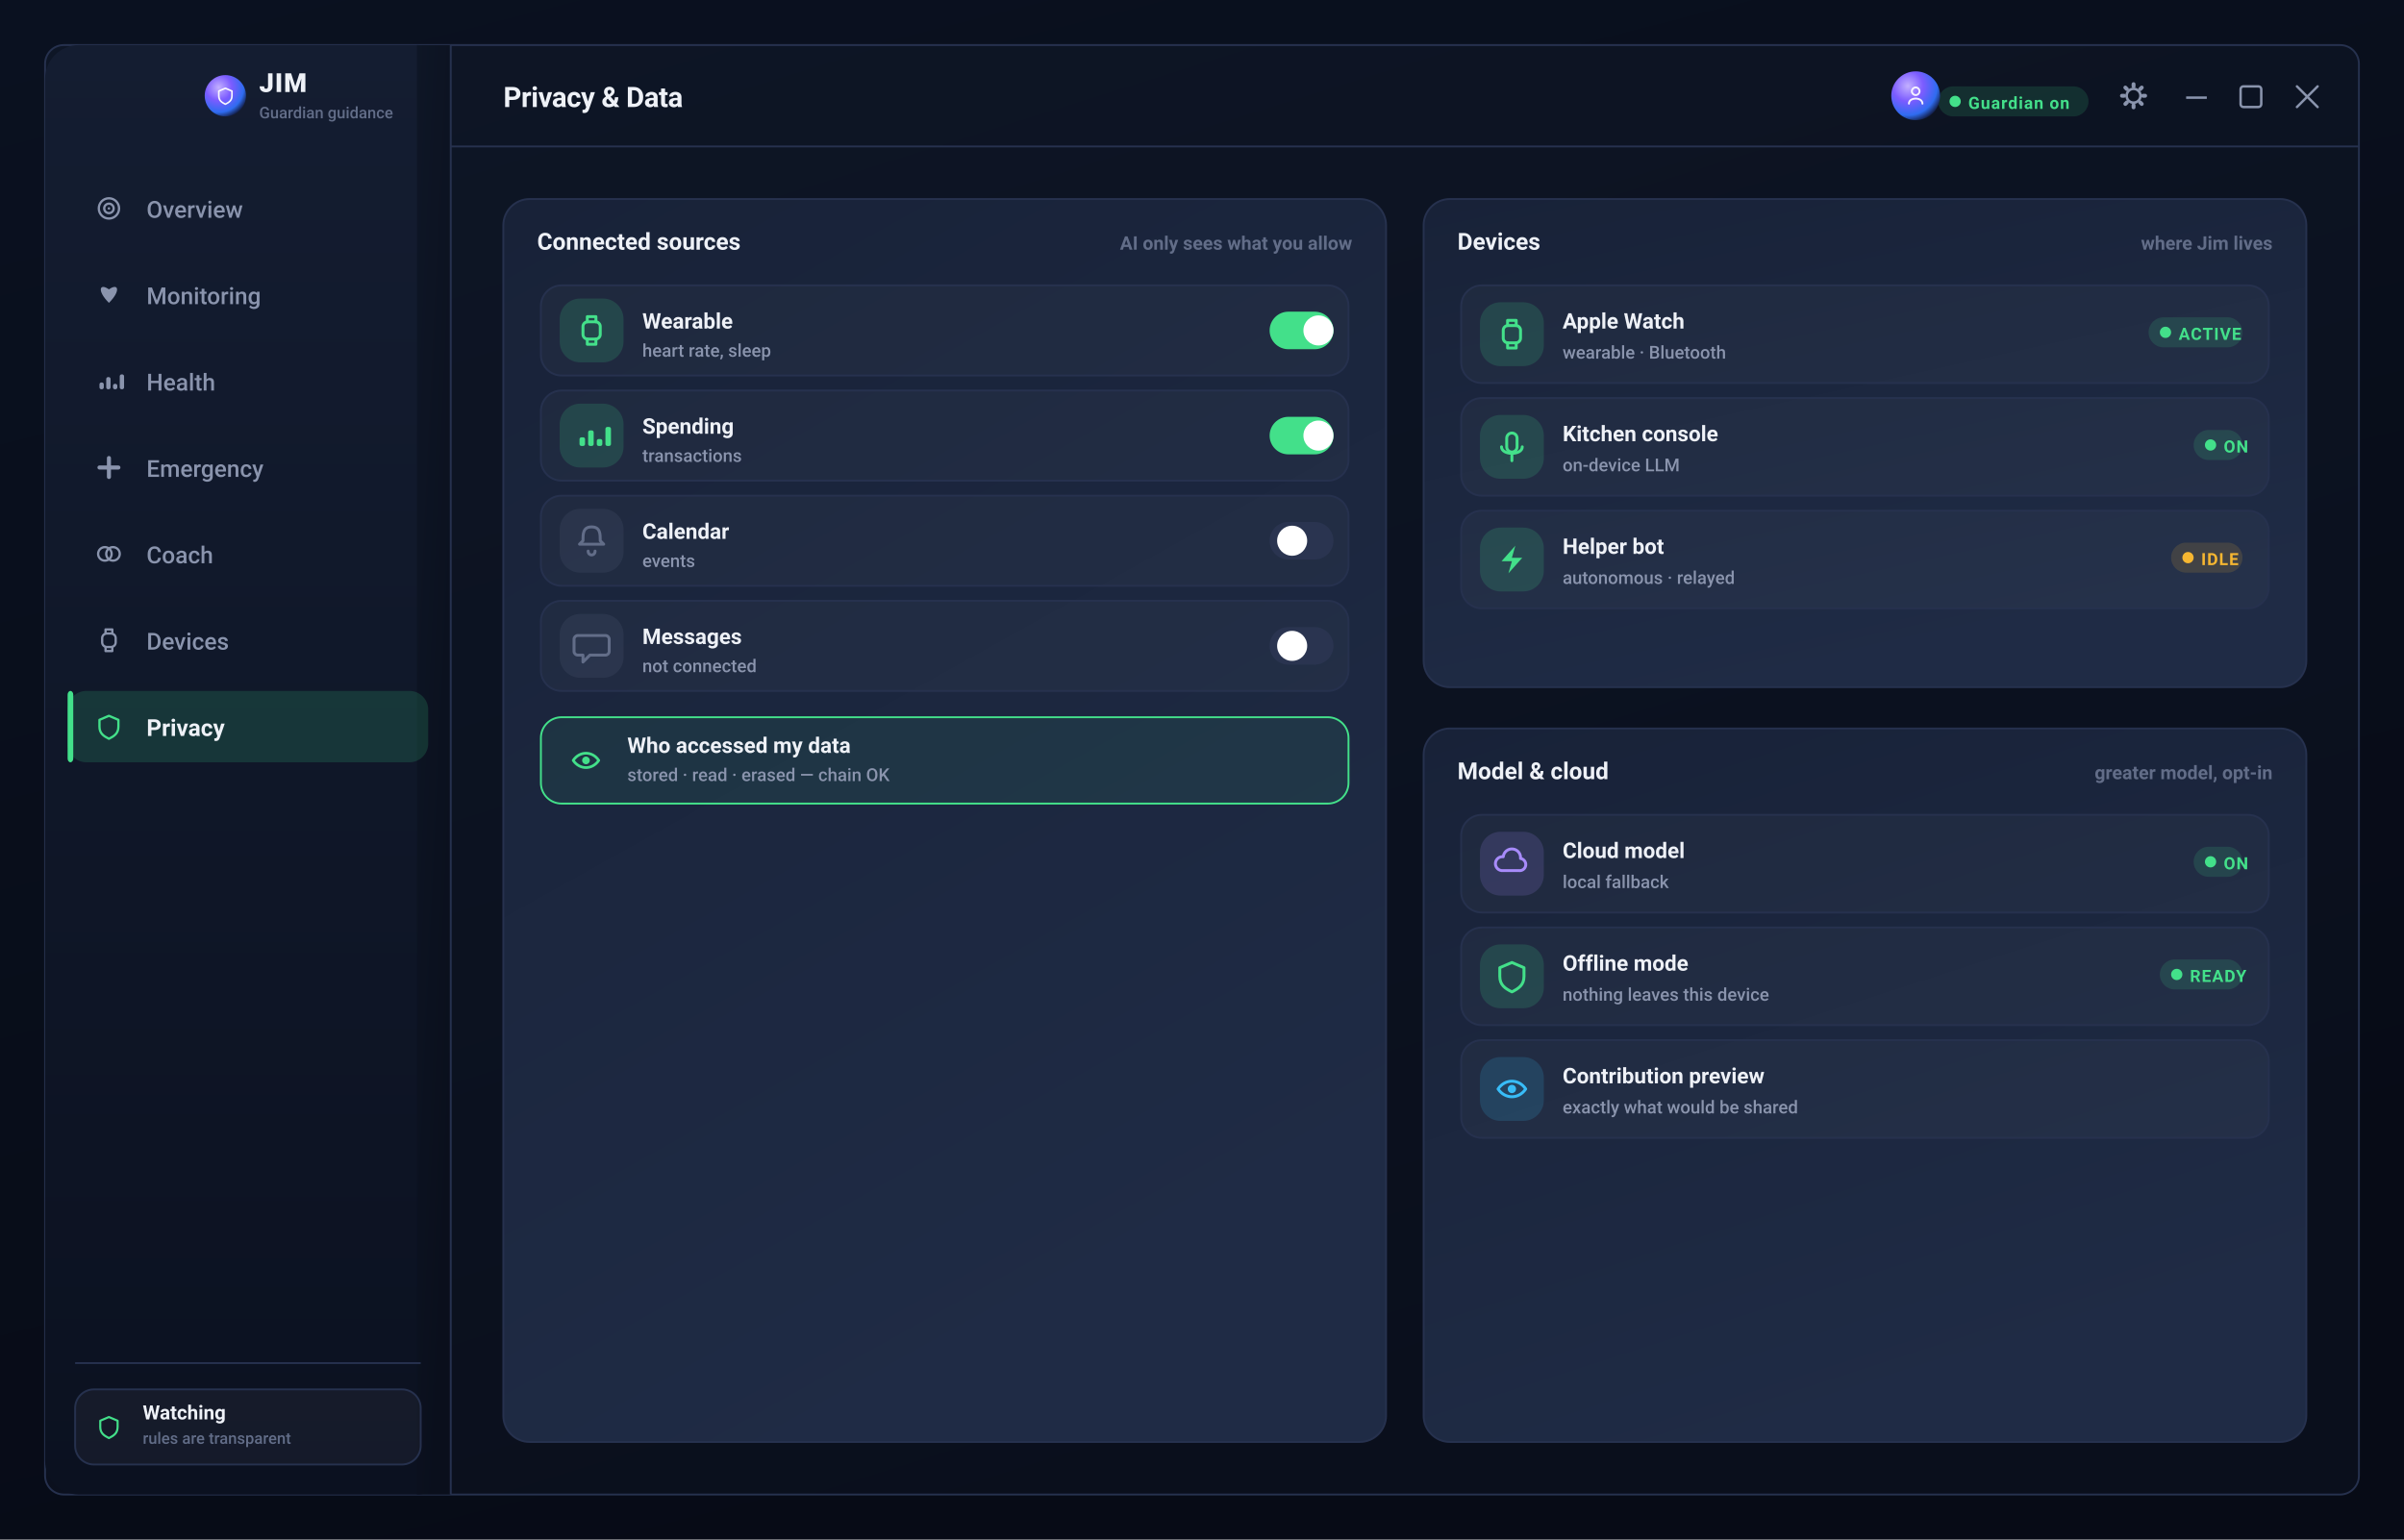
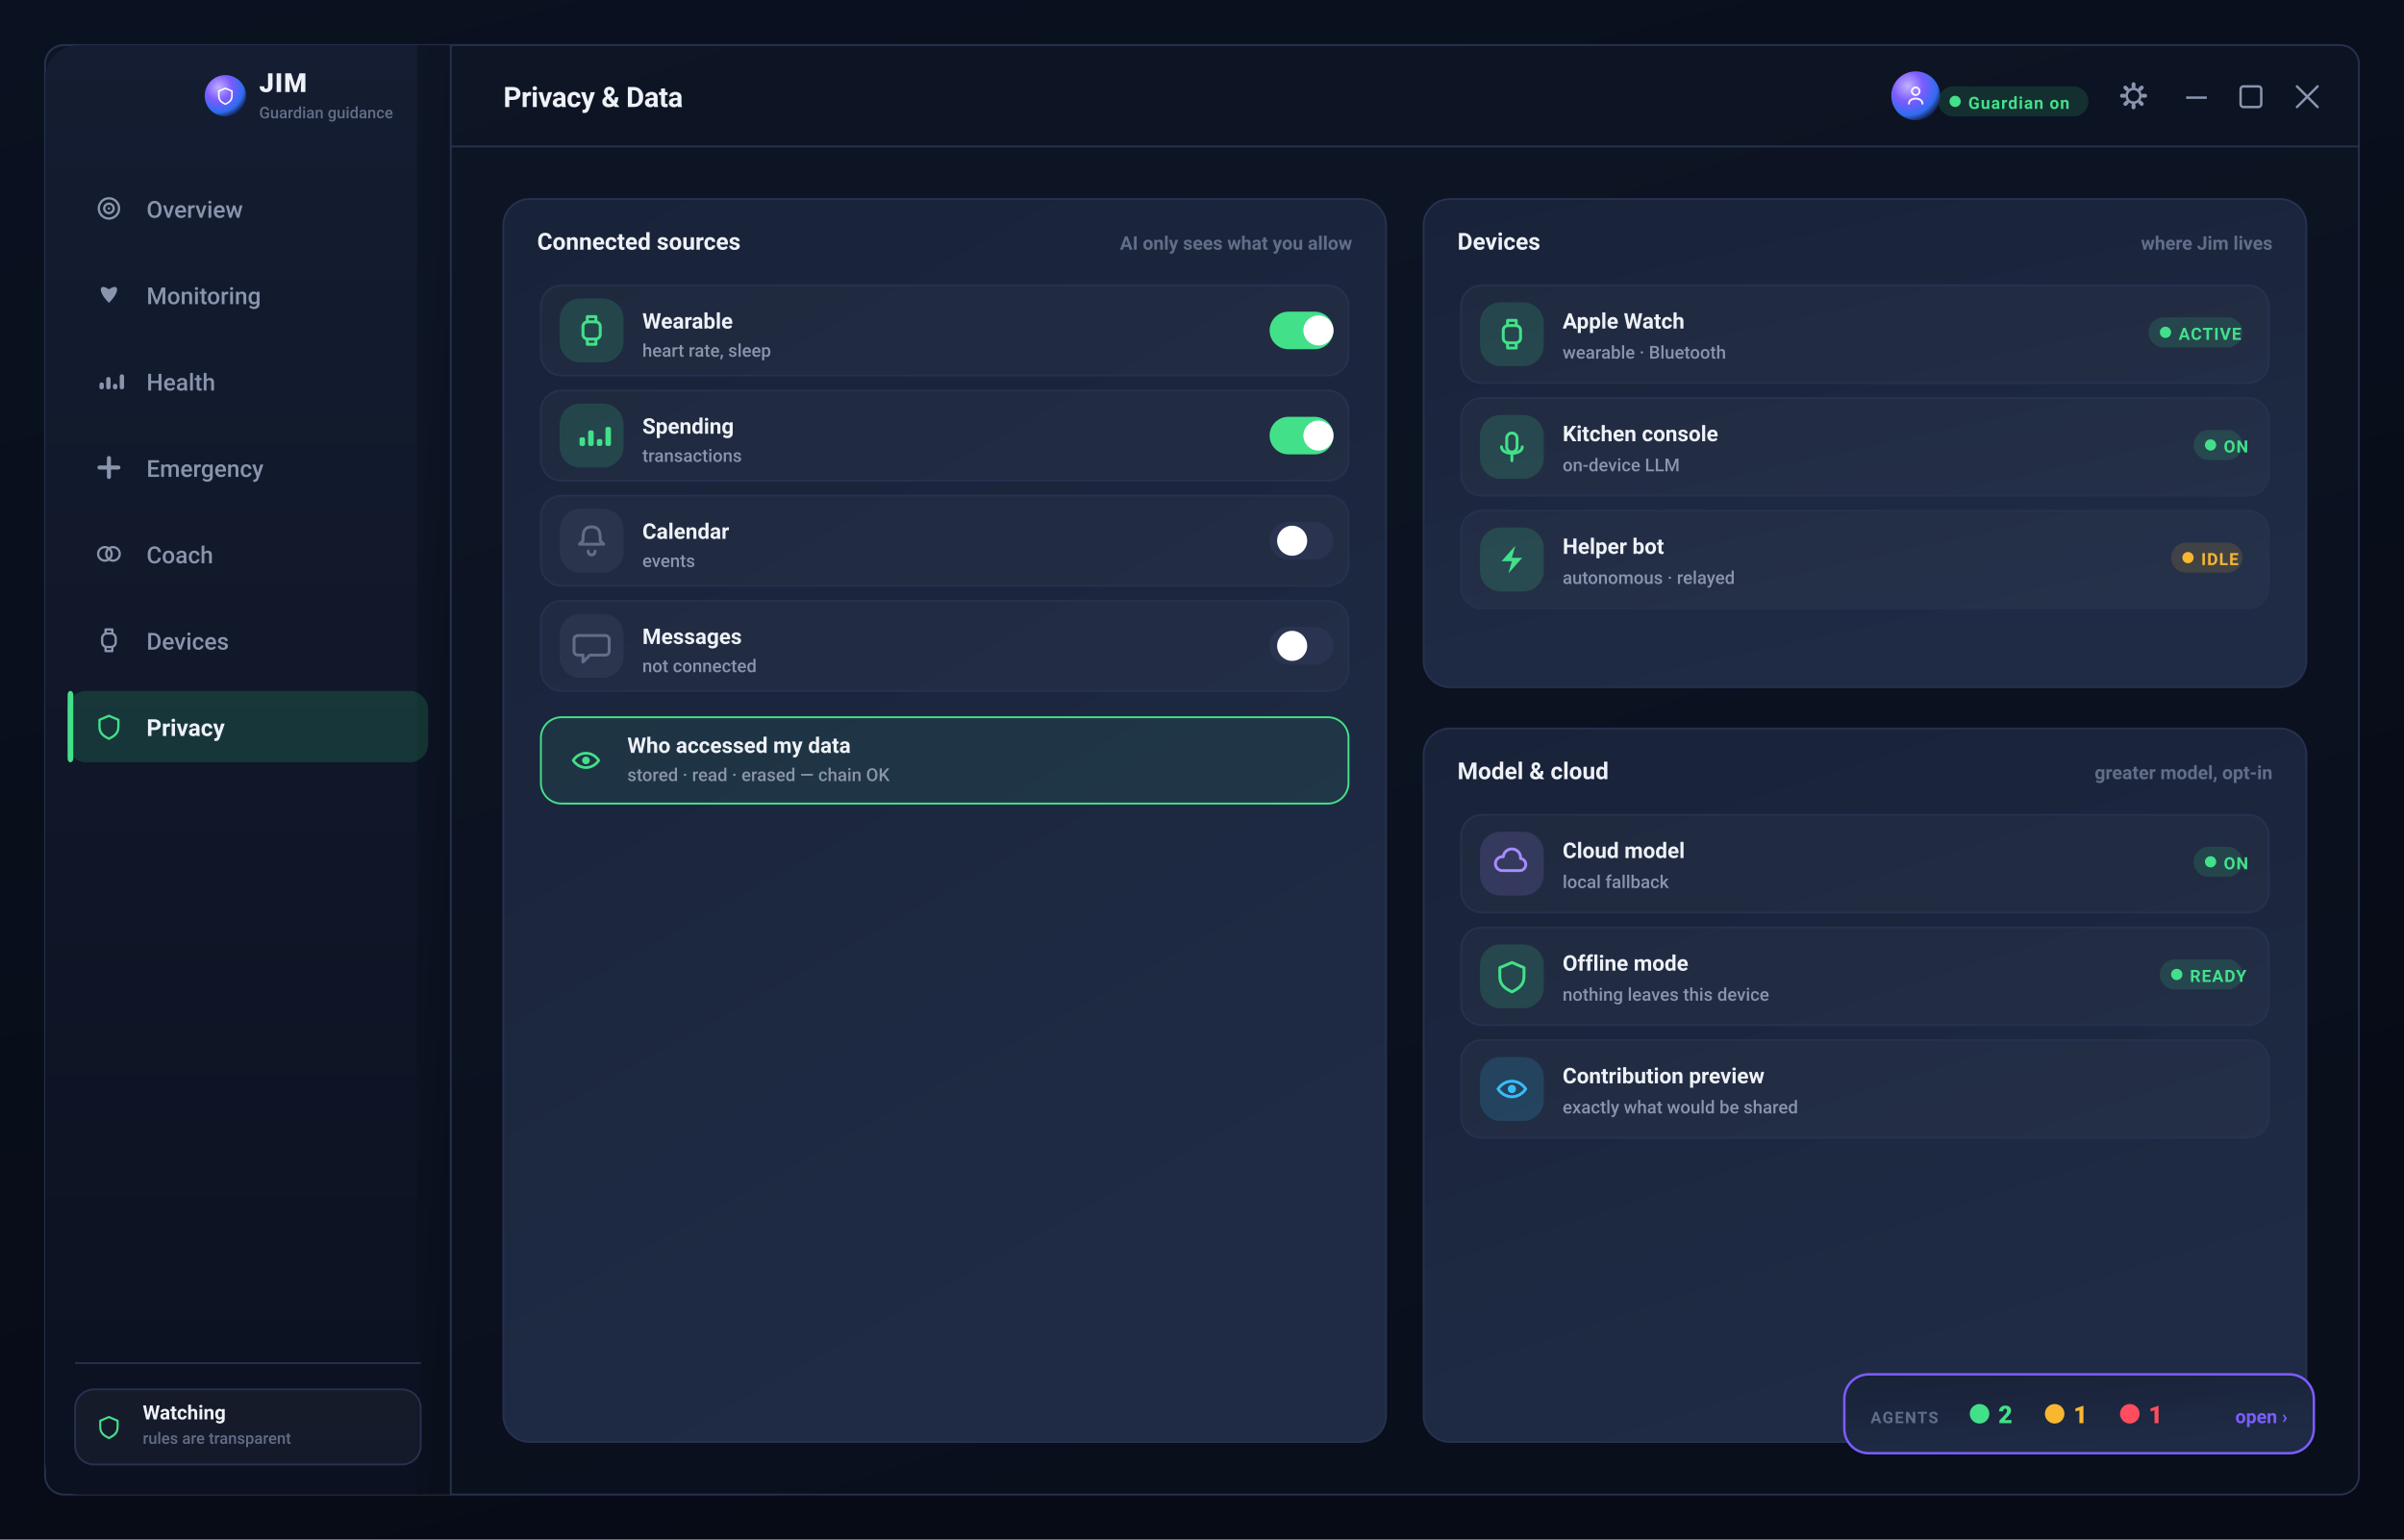
<svg xmlns="http://www.w3.org/2000/svg" width="1280" height="820" viewBox="0 0 1280 820" role="img" aria-label="Jim Mini — Privacy &amp; Data">
  <defs>
    <linearGradient id="gPage" x1="0" y1="0" x2="0.4" y2="1">
      <stop offset="0" stop-color="#0a1120" />
      <stop offset="1" stop-color="#070b16" />
    </linearGradient>
    <linearGradient id="gScr" x1="0" y1="0" x2="0.5" y2="1">
      <stop offset="0" stop-color="#0e1626" />
      <stop offset="1" stop-color="#0a0f1c" />
    </linearGradient>
    <linearGradient id="gSide" x1="0" y1="0" x2="0" y2="1">
      <stop offset="0" stop-color="#141d31" />
      <stop offset="1" stop-color="#0b1120" />
    </linearGradient>
    <linearGradient id="gCard" x1="0" y1="0" x2="0.4" y2="1">
      <stop offset="0" stop-color="#182238" />
      <stop offset="1" stop-color="#1f2b45" />
    </linearGradient>
    <linearGradient id="gBrand" x1="0" y1="0" x2="1" y2="0">
      <stop offset="0" stop-color="#7c5cff" />
      <stop offset="1" stop-color="#3aa0ff" />
    </linearGradient>
    <linearGradient id="gEmer" x1="0" y1="0" x2="0" y2="1">
      <stop offset="0" stop-color="#ff5b52" />
      <stop offset="1" stop-color="#ff3b30" />
    </linearGradient>
    <linearGradient id="mV" x1="0" y1="0" x2="1" y2="0">
      <stop offset="0" stop-color="#7c5cff" />
      <stop offset="1" stop-color="#3aa0ff" />
    </linearGradient>
    <linearGradient id="mG" x1="0" y1="0" x2="1" y2="0">
      <stop offset="0" stop-color="#2fd27a" />
      <stop offset="1" stop-color="#43e08a" />
    </linearGradient>
    <linearGradient id="mO" x1="0" y1="0" x2="1" y2="0">
      <stop offset="0" stop-color="#f7b731" />
      <stop offset="1" stop-color="#ff7a45" />
    </linearGradient>
    <radialGradient id="orb" cx="34%" cy="30%" r="75%">
      <stop offset="0" stop-color="#c3b0ff" />
      <stop offset="42%" stop-color="#7c5cff" />
      <stop offset="80%" stop-color="#2f6cf0" />
      <stop offset="100%" stop-color="#14204a" />
    </radialGradient>
  </defs>
  <rect x="0.0" y="0.0" width="1280.0" height="820.0" rx="0" fill="url(#gPage)" />
  <rect x="24" y="24" width="1232" height="772" rx="10" fill="url(#gScr)" stroke="#26314e" stroke-width="1" />
  <rect x="24.0" y="24.0" width="216.0" height="772.0" rx="18" fill="url(#gSide)" />
  <rect x="222.0" y="24.0" width="18.0" height="772.0" rx="0" fill="url(#gScr)" />
  <line x1="240" y1="24" x2="240" y2="796" stroke="#26314e" stroke-width="1" />
  <line x1="240" y1="78" x2="1256" y2="78" stroke="#26314e" stroke-width="1" />
  <line x1="1164" y1="52" x2="1175" y2="52" stroke="#8a94ad" stroke-width="1.3" />
  <rect x="1193.0" y="46.0" width="11.0" height="11.0" rx="1.5" fill="none" stroke="#8a94ad" stroke-width="1.3" />
  <path d="M1223 46 l11 11 M1234 46 l-11 11" stroke="#8a94ad" stroke-width="1.3" stroke-linecap="round" />
  <circle cx="120" cy="51" r="11" fill="url(#orb)" />
  <path d="M120 47.0 l3.5 1.5 v2.5 c0 2.5 -1.5 3.5 -3.5 4.5 c-2.0 -1.0 -3.5 -2.0 -3.5 -4.5 v-2.5 Z" fill="none" stroke="rgba(255,255,255,0.95)" stroke-width="0.85" stroke-linecap="round" stroke-linejoin="round" />
  <text x="138.0" y="49.0" font-family="-apple-system,BlinkMacSystemFont,'SF Pro Text','Segoe UI',Roboto,system-ui,sans-serif" font-size="14" font-weight="800" fill="#eef1f7" text-anchor="start" letter-spacing="0.5">JIM</text>
  <text x="138.0" y="63.0" font-family="-apple-system,BlinkMacSystemFont,'SF Pro Text','Segoe UI',Roboto,system-ui,sans-serif" font-size="8.5" font-weight="500" fill="#626d88" text-anchor="start">Guardian guidance</text>
  <text x="268.0" y="57.0" font-family="-apple-system,BlinkMacSystemFont,'SF Pro Text','Segoe UI',Roboto,system-ui,sans-serif" font-size="15" font-weight="700" fill="#eef1f7" text-anchor="start" letter-spacing="-0.2">Privacy &amp; Data</text>
  <rect x="1134.96" y="43.8" width="2.08" height="3.2" rx="1" transform="rotate(0 1136 51)" fill="#8a94ad" />
  <rect x="1134.96" y="43.8" width="2.08" height="3.2" rx="1" transform="rotate(45 1136 51)" fill="#8a94ad" />
  <rect x="1134.96" y="43.8" width="2.08" height="3.2" rx="1" transform="rotate(90 1136 51)" fill="#8a94ad" />
  <rect x="1134.96" y="43.8" width="2.08" height="3.2" rx="1" transform="rotate(135 1136 51)" fill="#8a94ad" />
  <rect x="1134.96" y="43.8" width="2.08" height="3.2" rx="1" transform="rotate(180 1136 51)" fill="#8a94ad" />
  <rect x="1134.96" y="43.8" width="2.08" height="3.2" rx="1" transform="rotate(225 1136 51)" fill="#8a94ad" />
  <rect x="1134.96" y="43.8" width="2.08" height="3.2" rx="1" transform="rotate(270 1136 51)" fill="#8a94ad" />
  <rect x="1134.96" y="43.8" width="2.08" height="3.2" rx="1" transform="rotate(315 1136 51)" fill="#8a94ad" />
  <circle cx="1136" cy="51" r="3.68" fill="none" stroke="#8a94ad" stroke-width="1.36" stroke-linecap="round" stroke-linejoin="round" />
  <rect x="1032.0" y="46.0" width="80.0" height="16.0" rx="8" fill="rgba(67,224,138,0.14)" />
  <circle cx="1041.0" cy="54" r="3" fill="#43e08a" />
  <text x="1048.0" y="58.0" font-family="-apple-system,BlinkMacSystemFont,'SF Pro Text','Segoe UI',Roboto,system-ui,sans-serif" font-size="9" font-weight="700" fill="#43e08a" text-anchor="start" letter-spacing="0.5">Guardian on</text>
  <circle cx="1020" cy="51" r="13" fill="url(#orb)" />
  <circle cx="1020" cy="48.6" r="2.04" fill="none" stroke="rgba(255,255,255,0.9)" stroke-width="1.02" stroke-linecap="round" stroke-linejoin="round" />
  <path d="M1016.4 55.2 c0 -3.6 7.2 -3.6 7.2 0" fill="none" stroke="rgba(255,255,255,0.9)" stroke-width="1.02" stroke-linecap="round" stroke-linejoin="round" />
  <circle cx="58" cy="111" r="5.4" fill="none" stroke="#8a94ad" stroke-width="1.22" stroke-linecap="round" stroke-linejoin="round" />
  <circle cx="58" cy="111" r="2.52" fill="none" stroke="#8a94ad" stroke-width="1.22" stroke-linecap="round" stroke-linejoin="round" />
  <circle cx="58" cy="111" r="0.648" fill="#8a94ad" />
  <text x="78.0" y="116.0" font-family="-apple-system,BlinkMacSystemFont,'SF Pro Text','Segoe UI',Roboto,system-ui,sans-serif" font-size="12.5" font-weight="500" fill="#8a94ad" text-anchor="start">Overview</text>
  <path d="M58 161.32 C51.52 154.84,52.96 150.52,58 154.12 C63.04 150.52,64.48 154.84,58 161.32 Z" fill="#8a94ad" />
  <text x="78.0" y="162.0" font-family="-apple-system,BlinkMacSystemFont,'SF Pro Text','Segoe UI',Roboto,system-ui,sans-serif" font-size="12.5" font-weight="500" fill="#8a94ad" text-anchor="start">Monitoring</text>
  <rect x="52.96" y="203.72" width="2.304" height="3.6" rx="1" fill="#8a94ad" />
  <rect x="56.56" y="200.84" width="2.304" height="6.48" rx="1" fill="#8a94ad" />
  <rect x="60.16" y="204.44" width="2.304" height="2.88" rx="1" fill="#8a94ad" />
  <rect x="63.76" y="199.4" width="2.304" height="7.92" rx="1" fill="#8a94ad" />
  <text x="78.0" y="208.0" font-family="-apple-system,BlinkMacSystemFont,'SF Pro Text','Segoe UI',Roboto,system-ui,sans-serif" font-size="12.5" font-weight="500" fill="#8a94ad" text-anchor="start">Health</text>
  <path d="M58 243.96 v10.08 M52.96 249 h10.08" fill="none" stroke="#8a94ad" stroke-width="2.16" stroke-linecap="round" />
  <text x="78.0" y="254.0" font-family="-apple-system,BlinkMacSystemFont,'SF Pro Text','Segoe UI',Roboto,system-ui,sans-serif" font-size="12.5" font-weight="500" fill="#8a94ad" text-anchor="start">Emergency</text>
  <circle cx="55.84" cy="295" r="3.6" fill="none" stroke="#8a94ad" stroke-width="1.22" stroke-linecap="round" stroke-linejoin="round" />
  <circle cx="60.16" cy="295" r="3.6" fill="none" stroke="#8a94ad" stroke-width="1.22" stroke-linecap="round" stroke-linejoin="round" />
  <text x="78.0" y="300.0" font-family="-apple-system,BlinkMacSystemFont,'SF Pro Text','Segoe UI',Roboto,system-ui,sans-serif" font-size="12.5" font-weight="500" fill="#8a94ad" text-anchor="start">Coach</text>
  <rect x="54.4" y="337.4" width="7.2" height="7.2" rx="2.5" fill="none" stroke="#8a94ad" stroke-width="1.22" stroke-linecap="round" stroke-linejoin="round" />
  <path d="M56.2 337.4 v-2.16 h3.6 v2.16 M56.2 344.6 v2.16 h3.6 v-2.16" fill="none" stroke="#8a94ad" stroke-width="1.22" stroke-linecap="round" stroke-linejoin="round" />
  <text x="78.0" y="346.0" font-family="-apple-system,BlinkMacSystemFont,'SF Pro Text','Segoe UI',Roboto,system-ui,sans-serif" font-size="12.5" font-weight="500" fill="#8a94ad" text-anchor="start">Devices</text>
  <rect x="36.0" y="368.0" width="192.0" height="38.0" rx="10" fill="rgba(67,224,138,0.16)" />
  <rect x="36.0" y="368.0" width="3.0" height="38.0" rx="2" fill="#43e08a" />
  <path d="M58 381.24 l5.04 2.16 v3.6 c0 3.6 -2.16 5.04 -5.04 6.48 c-2.88 -1.44 -5.04 -2.88 -5.04 -6.48 v-3.6 Z" fill="none" stroke="#43e08a" stroke-width="1.22" stroke-linecap="round" stroke-linejoin="round" />
  <text x="78.0" y="392.0" font-family="-apple-system,BlinkMacSystemFont,'SF Pro Text','Segoe UI',Roboto,system-ui,sans-serif" font-size="12.5" font-weight="650" fill="#eef1f7" text-anchor="start">Privacy</text>
  <line x1="40" y1="726" x2="224" y2="726" stroke="#26314e" stroke-width="1" />
  <rect x="40.0" y="740.0" width="184.0" height="40.0" rx="10" fill="rgba(255,255,255,0.04)" stroke="#26314e" stroke-width="1" />
  <path d="M58 754.72 l4.62 1.98 v3.3 c0 3.3 -1.98 4.62 -4.62 5.94 c-2.64 -1.32 -4.62 -2.64 -4.62 -5.94 v-3.3 Z" fill="none" stroke="#43e08a" stroke-width="1.12" stroke-linecap="round" stroke-linejoin="round" />
  <text x="76.0" y="756.0" font-family="-apple-system,BlinkMacSystemFont,'SF Pro Text','Segoe UI',Roboto,system-ui,sans-serif" font-size="10.5" font-weight="650" fill="#eef1f7" text-anchor="start">Watching</text>
  <text x="76.0" y="769.0" font-family="-apple-system,BlinkMacSystemFont,'SF Pro Text','Segoe UI',Roboto,system-ui,sans-serif" font-size="8.5" font-weight="500" fill="#626d88" text-anchor="start">rules are transparent</text>
  <rect x="268.0" y="106.0" width="470.0" height="662.0" rx="14" fill="url(#gCard)" stroke="#26314e" stroke-width="1" />
  <text x="286.0" y="133.0" font-family="-apple-system,BlinkMacSystemFont,'SF Pro Text','Segoe UI',Roboto,system-ui,sans-serif" font-size="12.5" font-weight="700" fill="#eef1f7" text-anchor="start">Connected sources</text>
  <text x="720.0" y="133.0" font-family="-apple-system,BlinkMacSystemFont,'SF Pro Text','Segoe UI',Roboto,system-ui,sans-serif" font-size="10" font-weight="600" fill="#626d88" text-anchor="end">AI only sees what you allow</text>
  <rect x="288.0" y="152.0" width="430.0" height="48.0" rx="11" fill="rgba(255,255,255,0.03)" stroke="#26314e" stroke-width="1" />
  <rect x="298.0" y="159.0" width="34.0" height="34.0" rx="11" fill="rgba(67,224,138,0.16)" />
  <rect x="310.4" y="171.4" width="9.2" height="9.2" rx="2.5" fill="none" stroke="#43e08a" stroke-width="1.56" stroke-linecap="round" stroke-linejoin="round" />
  <path d="M312.7 171.4 v-2.76 h4.6 v2.76 M312.7 180.6 v2.76 h4.6 v-2.76" fill="none" stroke="#43e08a" stroke-width="1.56" stroke-linecap="round" stroke-linejoin="round" />
  <text x="342.0" y="175.0" font-family="-apple-system,BlinkMacSystemFont,'SF Pro Text','Segoe UI',Roboto,system-ui,sans-serif" font-size="11.5" font-weight="650" fill="#eef1f7" text-anchor="start">Wearable</text>
  <text x="342.0" y="190.0" font-family="-apple-system,BlinkMacSystemFont,'SF Pro Text','Segoe UI',Roboto,system-ui,sans-serif" font-size="9.5" font-weight="500" fill="#8a94ad" text-anchor="start">heart rate, sleep</text>
  <rect x="676.0" y="166.0" width="34.0" height="20.0" rx="10" fill="#43e08a" />
  <circle cx="702.0" cy="176" r="8" fill="#fff" />
  <rect x="288.0" y="208.0" width="430.0" height="48.0" rx="11" fill="rgba(255,255,255,0.03)" stroke="#26314e" stroke-width="1" />
  <rect x="298.0" y="215.0" width="34.0" height="34.0" rx="11" fill="rgba(67,224,138,0.16)" />
  <rect x="308.56" y="232.92" width="2.944" height="4.6" rx="1" fill="#43e08a" />
  <rect x="313.16" y="229.24" width="2.944" height="8.28" rx="1" fill="#43e08a" />
  <rect x="317.76" y="233.84" width="2.944" height="3.68" rx="1" fill="#43e08a" />
  <rect x="322.36" y="227.4" width="2.944" height="10.12" rx="1" fill="#43e08a" />
  <text x="342.0" y="231.0" font-family="-apple-system,BlinkMacSystemFont,'SF Pro Text','Segoe UI',Roboto,system-ui,sans-serif" font-size="11.5" font-weight="650" fill="#eef1f7" text-anchor="start">Spending</text>
  <text x="342.0" y="246.0" font-family="-apple-system,BlinkMacSystemFont,'SF Pro Text','Segoe UI',Roboto,system-ui,sans-serif" font-size="9.5" font-weight="500" fill="#8a94ad" text-anchor="start">transactions</text>
  <rect x="676.0" y="222.0" width="34.0" height="20.0" rx="10" fill="#43e08a" />
  <circle cx="702.0" cy="232" r="8" fill="#fff" />
  <rect x="288.0" y="264.0" width="430.0" height="48.0" rx="11" fill="rgba(255,255,255,0.03)" stroke="#26314e" stroke-width="1" />
  <rect x="298.0" y="271.0" width="34.0" height="34.0" rx="11" fill="rgba(98,109,136,0.16)" />
  <path d="M315 280.64 c4.6 0 4.6 3.68 4.6 7.36 l1.84 1.84 h-12.88 l1.84 -1.84 c0 -3.68 0 -7.36 4.6 -7.36 M313.16 293.52 c0 2.76 3.68 2.76 3.68 0" fill="none" stroke="#626d88" stroke-width="1.56" stroke-linecap="round" stroke-linejoin="round" />
  <text x="342.0" y="287.0" font-family="-apple-system,BlinkMacSystemFont,'SF Pro Text','Segoe UI',Roboto,system-ui,sans-serif" font-size="11.5" font-weight="650" fill="#eef1f7" text-anchor="start">Calendar</text>
  <text x="342.0" y="302.0" font-family="-apple-system,BlinkMacSystemFont,'SF Pro Text','Segoe UI',Roboto,system-ui,sans-serif" font-size="9.5" font-weight="500" fill="#8a94ad" text-anchor="start">events</text>
  <rect x="676.0" y="278.0" width="34.0" height="20.0" rx="10" fill="#2a3450" />
  <circle cx="688.0" cy="288" r="8" fill="#fff" />
  <rect x="288.0" y="320.0" width="430.0" height="48.0" rx="11" fill="rgba(255,255,255,0.03)" stroke="#26314e" stroke-width="1" />
  <rect x="298.0" y="327.0" width="34.0" height="34.0" rx="11" fill="rgba(98,109,136,0.16)" />
  <path d="M307.64 338.48 h14.72 a2 2 0 0 1 2 2 v6.44 a2 2 0 0 1 -2 2 h-8.28 l-3.68 3.68 v-3.68 h-2.76 a2 2 0 0 1 -2 -2 v-6.44 a2 2 0 0 1 2 -2 Z" fill="none" stroke="#626d88" stroke-width="1.56" stroke-linecap="round" stroke-linejoin="round" />
  <text x="342.0" y="343.0" font-family="-apple-system,BlinkMacSystemFont,'SF Pro Text','Segoe UI',Roboto,system-ui,sans-serif" font-size="11.5" font-weight="650" fill="#eef1f7" text-anchor="start">Messages</text>
  <text x="342.0" y="358.0" font-family="-apple-system,BlinkMacSystemFont,'SF Pro Text','Segoe UI',Roboto,system-ui,sans-serif" font-size="9.5" font-weight="500" fill="#8a94ad" text-anchor="start">not connected</text>
  <rect x="676.0" y="334.0" width="34.0" height="20.0" rx="10" fill="#2a3450" />
  <circle cx="688.0" cy="344" r="8" fill="#fff" />
  <rect x="288.0" y="382.0" width="430.0" height="46.0" rx="11" fill="rgba(67,224,138,0.08)" stroke="#43e08a" stroke-width="1" />
  <path d="M305.2 405 c3.4 -5.1 10.2 -5.1 13.6 0 c-3.4 5.1 -10.2 5.1 -13.6 0 Z" fill="none" stroke="#43e08a" stroke-width="1.44" stroke-linecap="round" stroke-linejoin="round" />
  <circle cx="312" cy="405" r="2.04" fill="#43e08a" />
  <text x="334.0" y="401.0" font-family="-apple-system,BlinkMacSystemFont,'SF Pro Text','Segoe UI',Roboto,system-ui,sans-serif" font-size="11.5" font-weight="650" fill="#eef1f7" text-anchor="start">Who accessed my data</text>
  <text x="334.0" y="416.0" font-family="-apple-system,BlinkMacSystemFont,'SF Pro Text','Segoe UI',Roboto,system-ui,sans-serif" font-size="9.5" font-weight="500" fill="#8a94ad" text-anchor="start">stored · read · erased — chain OK</text>
  <rect x="758.0" y="106.0" width="470.0" height="260.0" rx="14" fill="url(#gCard)" stroke="#26314e" stroke-width="1" />
  <text x="776.0" y="133.0" font-family="-apple-system,BlinkMacSystemFont,'SF Pro Text','Segoe UI',Roboto,system-ui,sans-serif" font-size="12.5" font-weight="700" fill="#eef1f7" text-anchor="start">Devices</text>
  <text x="1210.0" y="133.0" font-family="-apple-system,BlinkMacSystemFont,'SF Pro Text','Segoe UI',Roboto,system-ui,sans-serif" font-size="10" font-weight="600" fill="#626d88" text-anchor="end">where Jim lives</text>
  <rect x="778.0" y="152.0" width="430.0" height="52.0" rx="11" fill="rgba(255,255,255,0.03)" stroke="#26314e" stroke-width="1" />
  <rect x="788.0" y="161.0" width="34.0" height="34.0" rx="11" fill="rgba(67,224,138,0.16)" />
  <rect x="800.4" y="173.4" width="9.2" height="9.2" rx="2.5" fill="none" stroke="#43e08a" stroke-width="1.56" stroke-linecap="round" stroke-linejoin="round" />
  <path d="M802.7 173.4 v-2.76 h4.6 v2.76 M802.7 182.6 v2.76 h4.6 v-2.76" fill="none" stroke="#43e08a" stroke-width="1.56" stroke-linecap="round" stroke-linejoin="round" />
  <text x="832.0" y="175.0" font-family="-apple-system,BlinkMacSystemFont,'SF Pro Text','Segoe UI',Roboto,system-ui,sans-serif" font-size="11.5" font-weight="650" fill="#eef1f7" text-anchor="start">Apple Watch</text>
  <text x="832.0" y="191.0" font-family="-apple-system,BlinkMacSystemFont,'SF Pro Text','Segoe UI',Roboto,system-ui,sans-serif" font-size="9.5" font-weight="500" fill="#8a94ad" text-anchor="start">wearable · Bluetooth</text>
  <rect x="1144.0" y="169.0" width="50.0" height="16.0" rx="8" fill="rgba(67,224,138,0.14)" />
  <circle cx="1153.0" cy="177" r="3" fill="#43e08a" />
  <text x="1160.0" y="181.0" font-family="-apple-system,BlinkMacSystemFont,'SF Pro Text','Segoe UI',Roboto,system-ui,sans-serif" font-size="9" font-weight="700" fill="#43e08a" text-anchor="start" letter-spacing="0.5">ACTIVE</text>
  <rect x="778.0" y="212.0" width="430.0" height="52.0" rx="11" fill="rgba(255,255,255,0.03)" stroke="#26314e" stroke-width="1" />
  <rect x="788.0" y="221.0" width="34.0" height="34.0" rx="11" fill="rgba(67,224,138,0.16)" />
  <rect x="802.24" y="230.64" width="5.52" height="10.12" rx="2.76" fill="none" stroke="#43e08a" stroke-width="1.56" stroke-linecap="round" stroke-linejoin="round" />
  <path d="M799.48 238 c0 4.6 11.04 4.6 11.04 0 M805.0 242.6 v2.76" fill="none" stroke="#43e08a" stroke-width="1.56" stroke-linecap="round" stroke-linejoin="round" />
  <text x="832.0" y="235.0" font-family="-apple-system,BlinkMacSystemFont,'SF Pro Text','Segoe UI',Roboto,system-ui,sans-serif" font-size="11.5" font-weight="650" fill="#eef1f7" text-anchor="start">Kitchen console</text>
  <text x="832.0" y="251.0" font-family="-apple-system,BlinkMacSystemFont,'SF Pro Text','Segoe UI',Roboto,system-ui,sans-serif" font-size="9.5" font-weight="500" fill="#8a94ad" text-anchor="start">on-device LLM</text>
  <rect x="1168.0" y="229.0" width="26.0" height="16.0" rx="8" fill="rgba(67,224,138,0.14)" />
  <circle cx="1177.0" cy="237" r="3" fill="#43e08a" />
  <text x="1184.0" y="241.0" font-family="-apple-system,BlinkMacSystemFont,'SF Pro Text','Segoe UI',Roboto,system-ui,sans-serif" font-size="9" font-weight="700" fill="#43e08a" text-anchor="start" letter-spacing="0.5">ON</text>
  <rect x="778.0" y="272.0" width="430.0" height="52.0" rx="11" fill="rgba(255,255,255,0.03)" stroke="#26314e" stroke-width="1" />
  <rect x="788.0" y="281.0" width="34.0" height="34.0" rx="11" fill="rgba(67,224,138,0.16)" />
  <path d="M806.84 290.64 L799.48 298.92 L805.0 298.92 L803.16 305.36 L810.52 297.08 L805.0 297.08 Z" fill="#43e08a" />
  <text x="832.0" y="295.0" font-family="-apple-system,BlinkMacSystemFont,'SF Pro Text','Segoe UI',Roboto,system-ui,sans-serif" font-size="11.5" font-weight="650" fill="#eef1f7" text-anchor="start">Helper bot</text>
  <text x="832.0" y="311.0" font-family="-apple-system,BlinkMacSystemFont,'SF Pro Text','Segoe UI',Roboto,system-ui,sans-serif" font-size="9.5" font-weight="500" fill="#8a94ad" text-anchor="start">autonomous · relayed</text>
  <rect x="1156.0" y="289.0" width="38.0" height="16.0" rx="8" fill="rgba(247,183,49,0.14)" />
  <circle cx="1165.0" cy="297" r="3" fill="#f7b731" />
  <text x="1172.0" y="301.0" font-family="-apple-system,BlinkMacSystemFont,'SF Pro Text','Segoe UI',Roboto,system-ui,sans-serif" font-size="9" font-weight="700" fill="#f7b731" text-anchor="start" letter-spacing="0.5">IDLE</text>
  <rect x="758.0" y="388.0" width="470.0" height="380.0" rx="14" fill="url(#gCard)" stroke="#26314e" stroke-width="1" />
  <text x="776.0" y="415.0" font-family="-apple-system,BlinkMacSystemFont,'SF Pro Text','Segoe UI',Roboto,system-ui,sans-serif" font-size="12.5" font-weight="700" fill="#eef1f7" text-anchor="start">Model &amp; cloud</text>
  <text x="1210.0" y="415.0" font-family="-apple-system,BlinkMacSystemFont,'SF Pro Text','Segoe UI',Roboto,system-ui,sans-serif" font-size="10" font-weight="600" fill="#626d88" text-anchor="end">greater model, opt-in</text>
  <rect x="778.0" y="434.0" width="430.0" height="52.0" rx="11" fill="rgba(255,255,255,0.03)" stroke="#26314e" stroke-width="1" />
  <rect x="788.0" y="443.0" width="34.0" height="34.0" rx="11" fill="rgba(167,139,250,0.16)" />
  <path d="M799.48 463.68 a3.68 3.68 0 0 1 0.92 -7.36 a4.6 4.6 0 0 1 9.2 0.92 a3.22 3.22 0 0 1 -0.92 6.44 Z" fill="none" stroke="#a78bfa" stroke-width="1.56" stroke-linecap="round" stroke-linejoin="round" />
  <text x="832.0" y="457.0" font-family="-apple-system,BlinkMacSystemFont,'SF Pro Text','Segoe UI',Roboto,system-ui,sans-serif" font-size="11.5" font-weight="650" fill="#eef1f7" text-anchor="start">Cloud model</text>
  <text x="832.0" y="473.0" font-family="-apple-system,BlinkMacSystemFont,'SF Pro Text','Segoe UI',Roboto,system-ui,sans-serif" font-size="9.5" font-weight="500" fill="#8a94ad" text-anchor="start">local fallback</text>
  <rect x="1168.0" y="451.0" width="26.0" height="16.0" rx="8" fill="rgba(67,224,138,0.14)" />
  <circle cx="1177.0" cy="459" r="3" fill="#43e08a" />
  <text x="1184.0" y="463.0" font-family="-apple-system,BlinkMacSystemFont,'SF Pro Text','Segoe UI',Roboto,system-ui,sans-serif" font-size="9" font-weight="700" fill="#43e08a" text-anchor="start" letter-spacing="0.5">ON</text>
  <rect x="778.0" y="494.0" width="430.0" height="52.0" rx="11" fill="rgba(255,255,255,0.03)" stroke="#26314e" stroke-width="1" />
  <rect x="788.0" y="503.0" width="34.0" height="34.0" rx="11" fill="rgba(67,224,138,0.16)" />
  <path d="M805.0 512.64 l6.44 2.76 v4.6 c0 4.6 -2.76 6.44 -6.44 8.28 c-3.68 -1.84 -6.44 -3.68 -6.44 -8.28 v-4.6 Z" fill="none" stroke="#43e08a" stroke-width="1.56" stroke-linecap="round" stroke-linejoin="round" />
  <text x="832.0" y="517.0" font-family="-apple-system,BlinkMacSystemFont,'SF Pro Text','Segoe UI',Roboto,system-ui,sans-serif" font-size="11.5" font-weight="650" fill="#eef1f7" text-anchor="start">Offline mode</text>
  <text x="832.0" y="533.0" font-family="-apple-system,BlinkMacSystemFont,'SF Pro Text','Segoe UI',Roboto,system-ui,sans-serif" font-size="9.5" font-weight="500" fill="#8a94ad" text-anchor="start">nothing leaves this device</text>
  <rect x="1150.0" y="511.0" width="44.0" height="16.0" rx="8" fill="rgba(67,224,138,0.14)" />
  <circle cx="1159.0" cy="519" r="3" fill="#43e08a" />
  <text x="1166.0" y="523.0" font-family="-apple-system,BlinkMacSystemFont,'SF Pro Text','Segoe UI',Roboto,system-ui,sans-serif" font-size="9" font-weight="700" fill="#43e08a" text-anchor="start" letter-spacing="0.5">READY</text>
  <rect x="778.0" y="554.0" width="430.0" height="52.0" rx="11" fill="rgba(255,255,255,0.03)" stroke="#26314e" stroke-width="1" />
  <rect x="788.0" y="563.0" width="34.0" height="34.0" rx="11" fill="rgba(56,189,248,0.16)" />
  <path d="M797.64 580 c3.68 -5.52 11.04 -5.52 14.72 0 c-3.68 5.52 -11.04 5.52 -14.72 0 Z" fill="none" stroke="#38bdf8" stroke-width="1.56" stroke-linecap="round" stroke-linejoin="round" />
  <circle cx="805.0" cy="580" r="2.208" fill="#38bdf8" />
  <text x="832.0" y="577.0" font-family="-apple-system,BlinkMacSystemFont,'SF Pro Text','Segoe UI',Roboto,system-ui,sans-serif" font-size="11.5" font-weight="650" fill="#eef1f7" text-anchor="start">Contribution preview</text>
  <text x="832.0" y="593.0" font-family="-apple-system,BlinkMacSystemFont,'SF Pro Text','Segoe UI',Roboto,system-ui,sans-serif" font-size="9.5" font-weight="500" fill="#8a94ad" text-anchor="start">exactly what would be shared</text>
+   <rect x="982.0" y="732.0" width="250.0" height="42.0" rx="13" fill="url(#gCard)" stroke="#7c5cff" stroke-width="1.3" />
+   <text x="996.0" y="758.0" font-family="-apple-system,BlinkMacSystemFont,'SF Pro Text','Segoe UI',Roboto,system-ui,sans-serif" font-size="8.5" font-weight="700" fill="#626d88" text-anchor="start" letter-spacing="0.7">AGENTS</text>
+   <circle cx="1054" cy="753" r="5.2" fill="#43e08a" />
+   <text x="1064.0" y="758.0" font-family="-apple-system,BlinkMacSystemFont,'SF Pro Text','Segoe UI',Roboto,system-ui,sans-serif" font-size="13" font-weight="800" fill="#43e08a" text-anchor="start">2</text>
+   <circle cx="1094" cy="753" r="5.2" fill="#f7b731" />
+   <text x="1104.0" y="758.0" font-family="-apple-system,BlinkMacSystemFont,'SF Pro Text','Segoe UI',Roboto,system-ui,sans-serif" font-size="13" font-weight="800" fill="#f7b731" text-anchor="start">1</text>
+   <circle cx="1134" cy="753" r="5.2" fill="#ff4d5e" />
+   <text x="1144.0" y="758.0" font-family="-apple-system,BlinkMacSystemFont,'SF Pro Text','Segoe UI',Roboto,system-ui,sans-serif" font-size="13" font-weight="800" fill="#ff4d5e" text-anchor="start">1</text>
+   <text x="1218.0" y="758.0" font-family="-apple-system,BlinkMacSystemFont,'SF Pro Text','Segoe UI',Roboto,system-ui,sans-serif" font-size="10" font-weight="700" fill="#7c5cff" text-anchor="end">open ›</text>
</svg>
